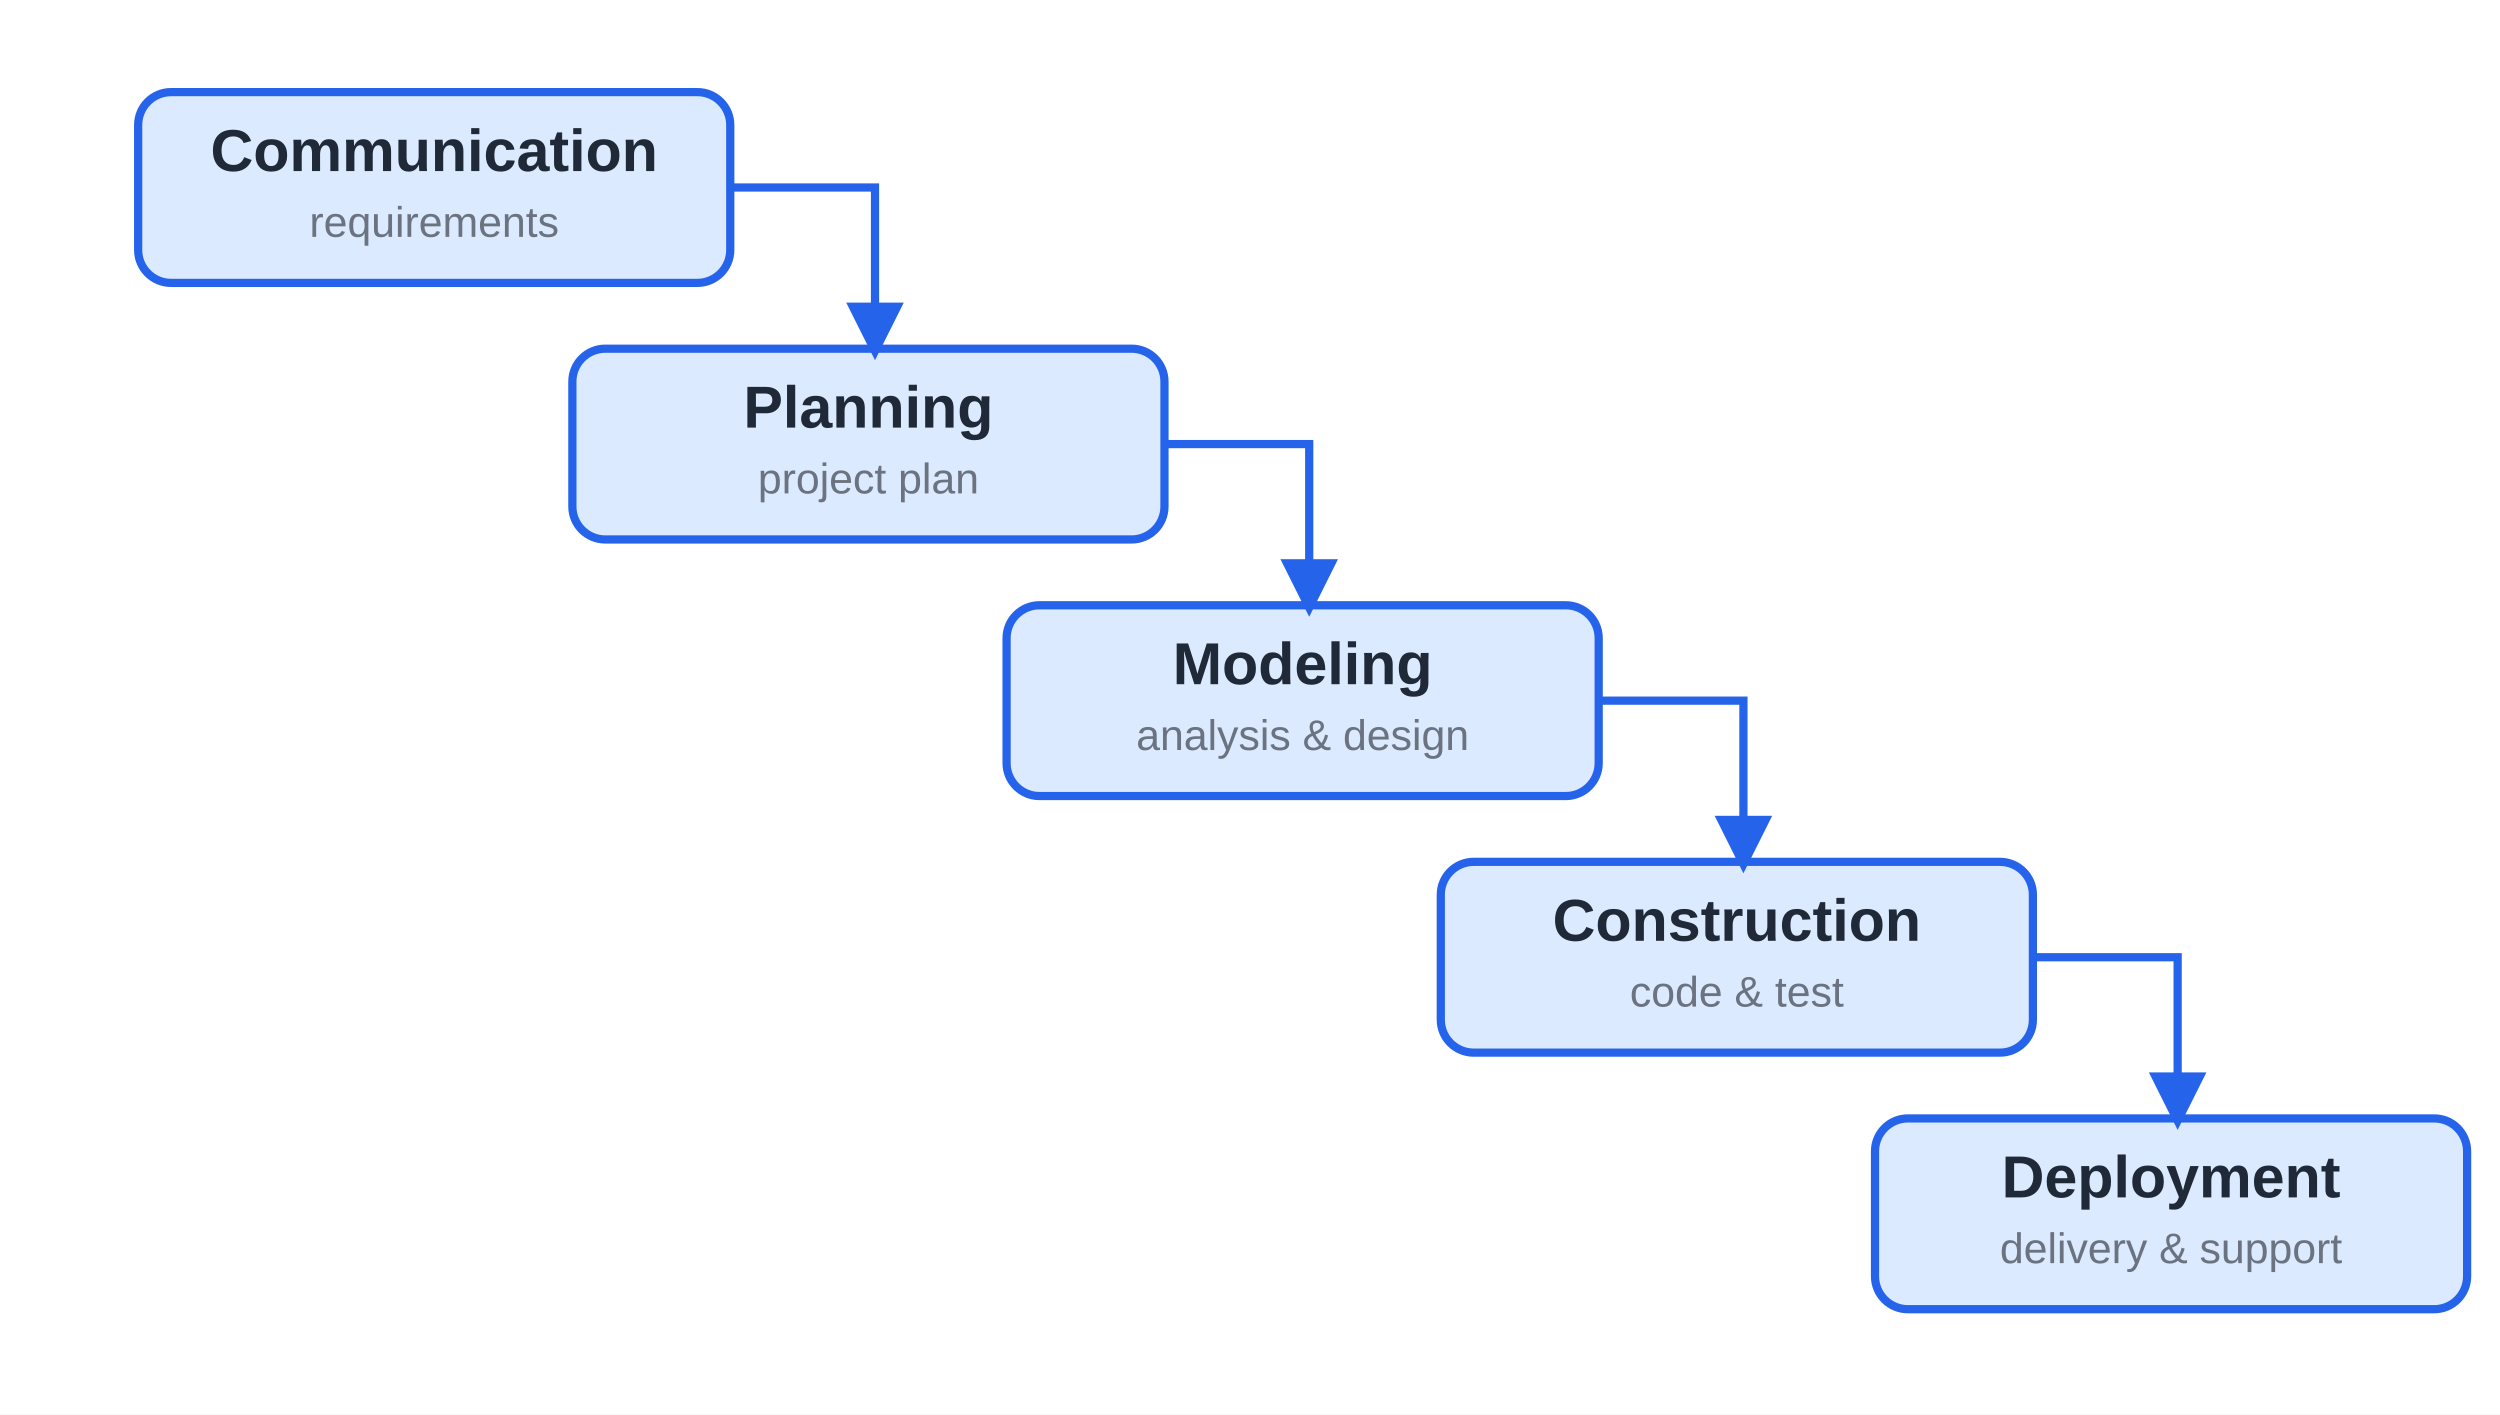
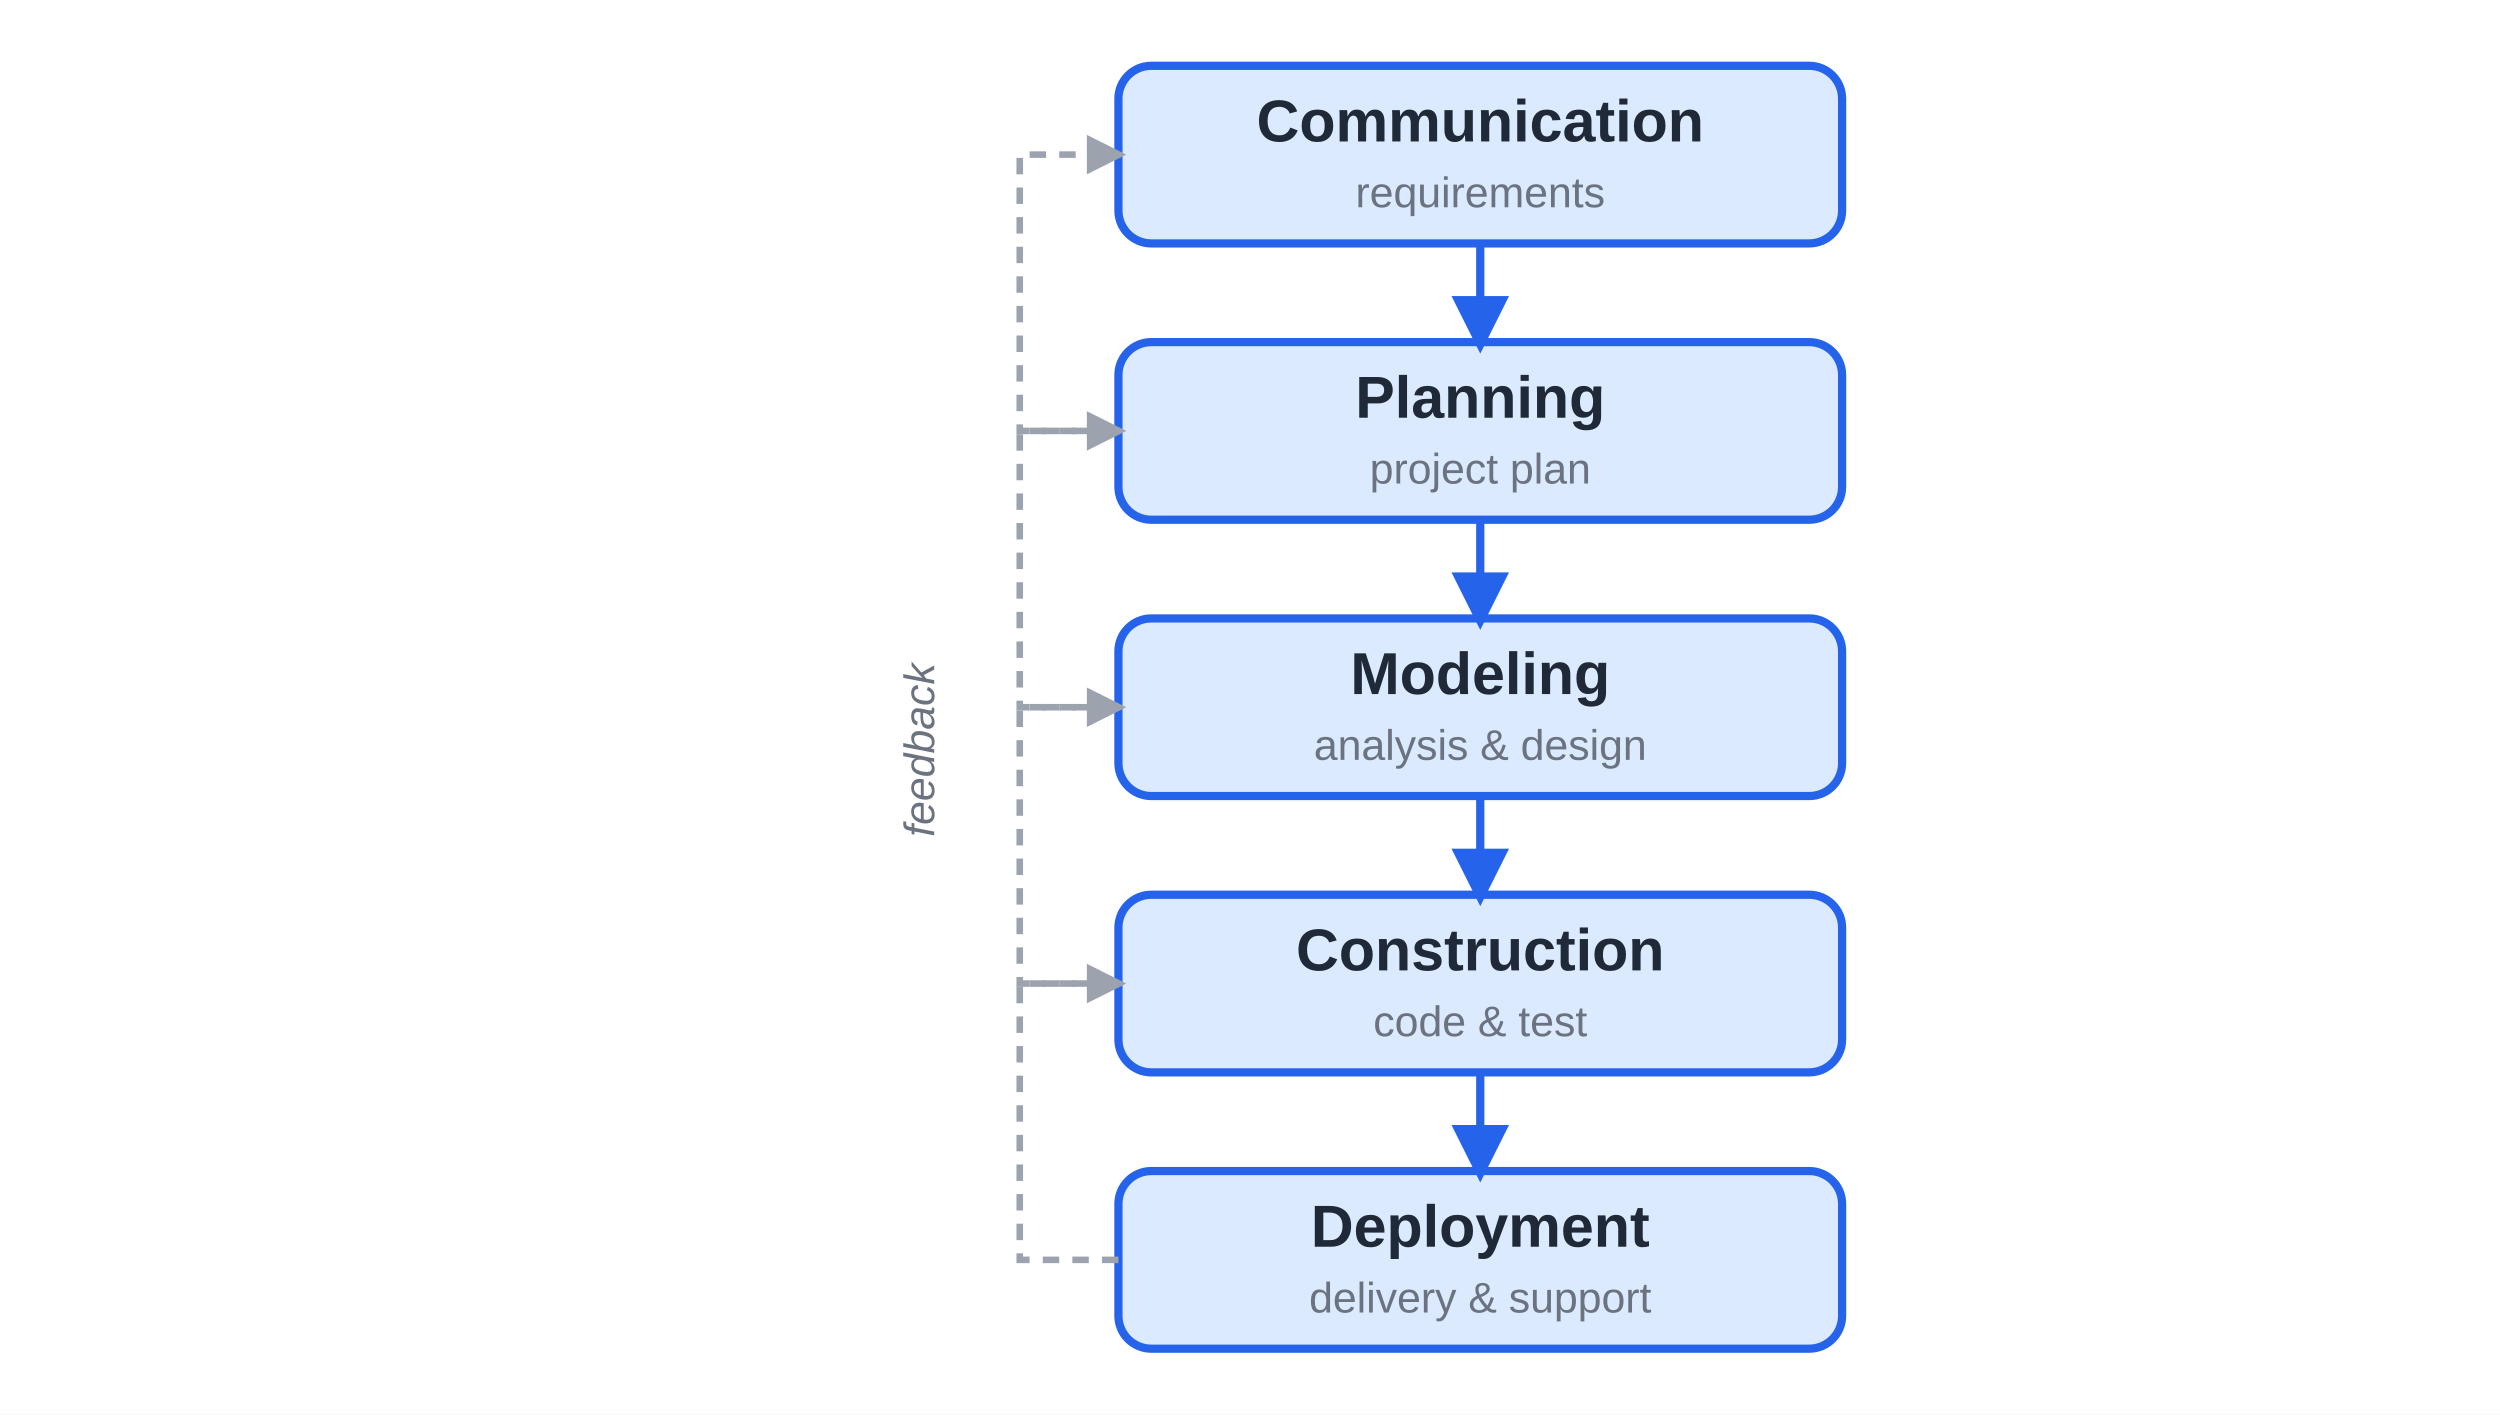
<svg xmlns="http://www.w3.org/2000/svg" viewBox="0 0 760 430" font-family="Arial">
  <defs>
    <marker id="arrB" viewBox="0 0 10 10" refX="8" refY="5" markerWidth="7" markerHeight="7" orient="auto-start-reverse">
      <path d="M0,0 L10,5 L0,10 z" fill="#2563EB" />
    </marker>
+     <marker id="arrG" viewBox="0 0 10 10" refX="8" refY="5" markerWidth="6" markerHeight="6" orient="auto-start-reverse">
+       <path d="M0,0 L10,5 L0,10 z" fill="#9CA3AF" />
+     </marker>
  </defs>
  <rect x="0" y="0" width="760" height="430" fill="#FFFFFF" />
  <g>
-     <rect x="42" y="28" width="180" height="58" rx="10" fill="#DBEAFE" stroke="#2563EB" stroke-width="2.5" />
-     <text x="132" y="52" text-anchor="middle" font-size="18" font-weight="bold" fill="#1F2937">Communication</text>
-     <text x="132" y="72" text-anchor="middle" font-size="13" fill="#6B7280">requirements</text>
-     <rect x="174" y="106" width="180" height="58" rx="10" fill="#DBEAFE" stroke="#2563EB" stroke-width="2.5" />
-     <text x="264" y="130" text-anchor="middle" font-size="18" font-weight="bold" fill="#1F2937">Planning</text>
-     <text x="264" y="150" text-anchor="middle" font-size="13" fill="#6B7280">project plan</text>
-     <rect x="306" y="184" width="180" height="58" rx="10" fill="#DBEAFE" stroke="#2563EB" stroke-width="2.5" />
-     <text x="396" y="208" text-anchor="middle" font-size="18" font-weight="bold" fill="#1F2937">Modeling</text>
-     <text x="396" y="228" text-anchor="middle" font-size="13" fill="#6B7280">analysis &amp; design</text>
-     <rect x="438" y="262" width="180" height="58" rx="10" fill="#DBEAFE" stroke="#2563EB" stroke-width="2.5" />
-     <text x="528" y="286" text-anchor="middle" font-size="18" font-weight="bold" fill="#1F2937">Construction</text>
-     <text x="528" y="306" text-anchor="middle" font-size="13" fill="#6B7280">code &amp; test</text>
-     <rect x="570" y="340" width="180" height="58" rx="10" fill="#DBEAFE" stroke="#2563EB" stroke-width="2.5" />
-     <text x="660" y="364" text-anchor="middle" font-size="18" font-weight="bold" fill="#1F2937">Deployment</text>
-     <text x="660" y="384" text-anchor="middle" font-size="13" fill="#6B7280">delivery &amp; support</text>
+     <rect x="340" y="20" width="220" height="54" rx="10" fill="#DBEAFE" stroke="#2563EB" stroke-width="2.5" />
+     <text x="450" y="43" text-anchor="middle" font-size="18" font-weight="bold" fill="#1F2937">Communication</text>
+     <text x="450" y="63" text-anchor="middle" font-size="13" fill="#6B7280">requirements</text>
+     <rect x="340" y="104" width="220" height="54" rx="10" fill="#DBEAFE" stroke="#2563EB" stroke-width="2.5" />
+     <text x="450" y="127" text-anchor="middle" font-size="18" font-weight="bold" fill="#1F2937">Planning</text>
+     <text x="450" y="147" text-anchor="middle" font-size="13" fill="#6B7280">project plan</text>
+     <rect x="340" y="188" width="220" height="54" rx="10" fill="#DBEAFE" stroke="#2563EB" stroke-width="2.5" />
+     <text x="450" y="211" text-anchor="middle" font-size="18" font-weight="bold" fill="#1F2937">Modeling</text>
+     <text x="450" y="231" text-anchor="middle" font-size="13" fill="#6B7280">analysis &amp; design</text>
+     <rect x="340" y="272" width="220" height="54" rx="10" fill="#DBEAFE" stroke="#2563EB" stroke-width="2.5" />
+     <text x="450" y="295" text-anchor="middle" font-size="18" font-weight="bold" fill="#1F2937">Construction</text>
+     <text x="450" y="315" text-anchor="middle" font-size="13" fill="#6B7280">code &amp; test</text>
+     <rect x="340" y="356" width="220" height="54" rx="10" fill="#DBEAFE" stroke="#2563EB" stroke-width="2.5" />
+     <text x="450" y="379" text-anchor="middle" font-size="18" font-weight="bold" fill="#1F2937">Deployment</text>
+     <text x="450" y="399" text-anchor="middle" font-size="13" fill="#6B7280">delivery &amp; support</text>
  </g>
  <g stroke="#2563EB" stroke-width="2.5" fill="none">
-     <path d="M 222,57 H 266 V 106" marker-end="url(#arrB)" />
-     <path d="M 354,135 H 398 V 184" marker-end="url(#arrB)" />
-     <path d="M 486,213 H 530 V 262" marker-end="url(#arrB)" />
-     <path d="M 618,291 H 662 V 340" marker-end="url(#arrB)" />
+     <path d="M 450,74 V 104" marker-end="url(#arrB)" />
+     <path d="M 450,158 V 188" marker-end="url(#arrB)" />
+     <path d="M 450,242 V 272" marker-end="url(#arrB)" />
+     <path d="M 450,326 V 356" marker-end="url(#arrB)" />
  </g>
+   <g stroke="#9CA3AF" stroke-width="2" fill="none" stroke-dasharray="5,4">
+     <path d="M 340,131 H 310 V 47 H 340" marker-end="url(#arrG)" />
+     <path d="M 340,215 H 310 V 131 H 340" marker-end="url(#arrG)" />
+     <path d="M 340,299 H 310 V 215 H 340" marker-end="url(#arrG)" />
+     <path d="M 340,383 H 310 V 299 H 340" marker-end="url(#arrG)" />
+   </g>
+   <text x="284" y="228" text-anchor="middle" font-size="13" font-style="italic" fill="#6B7280" transform="rotate(-90 284 228)">feedback</text>
</svg>
